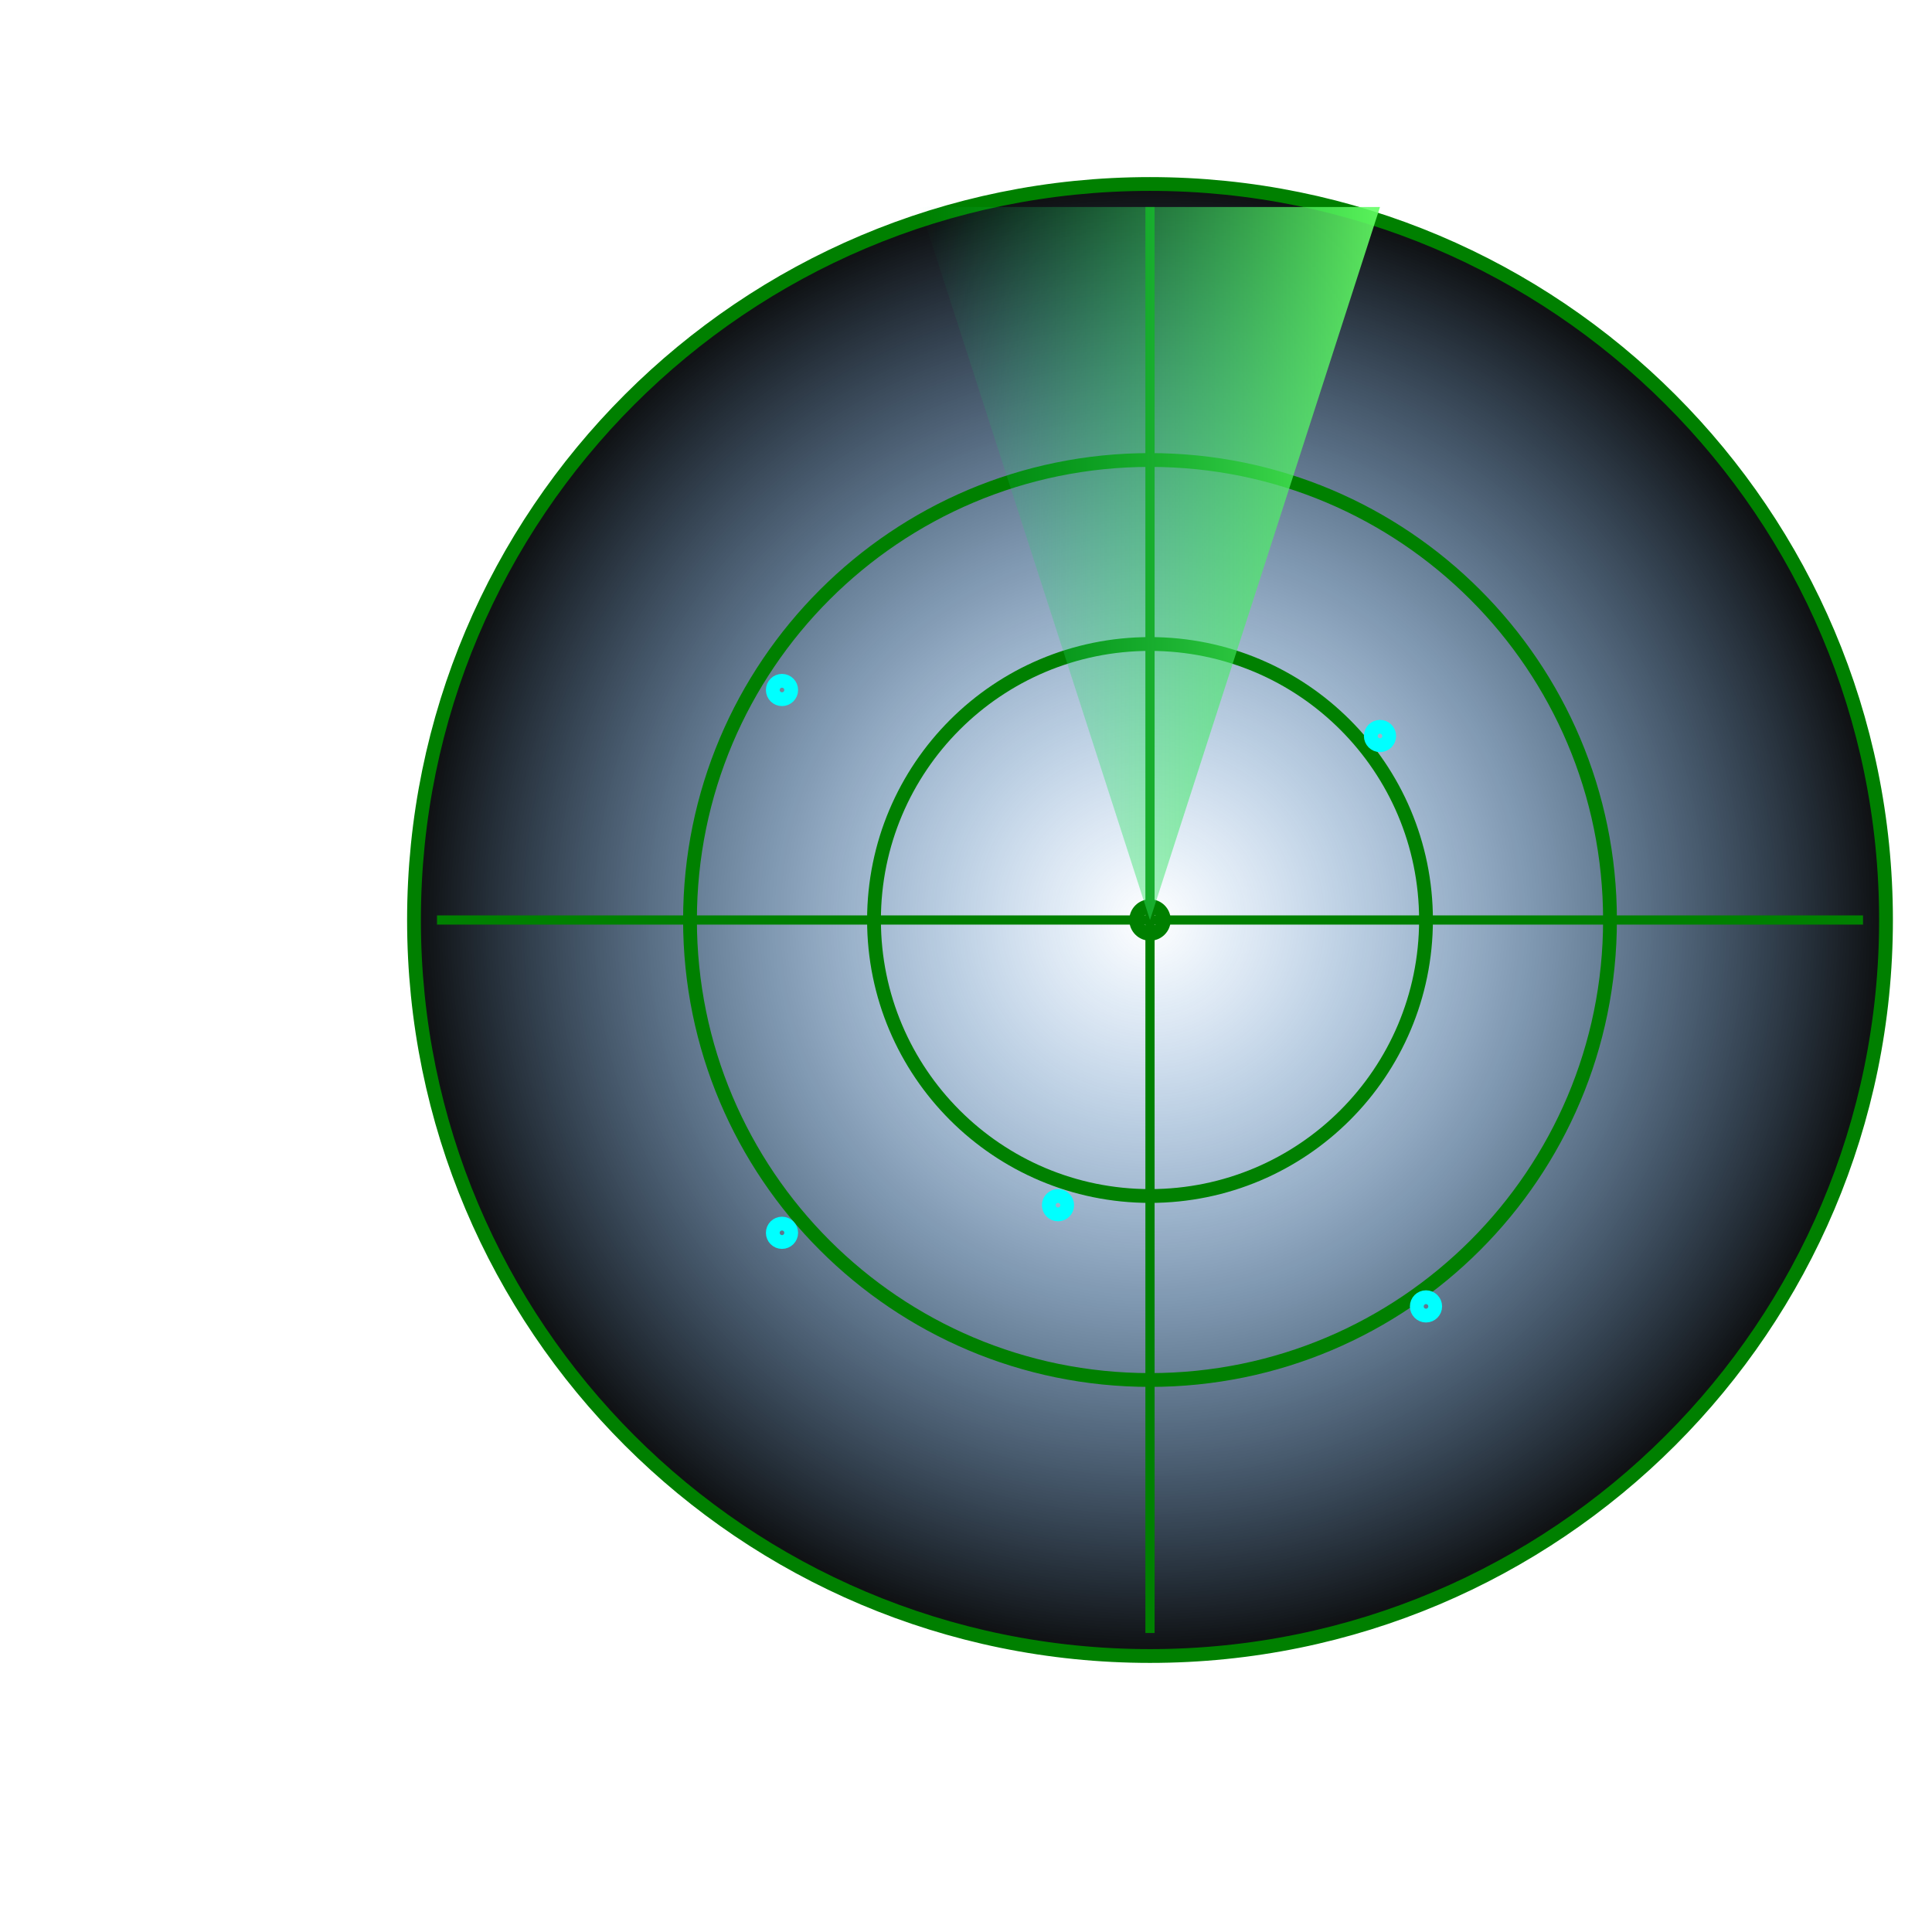
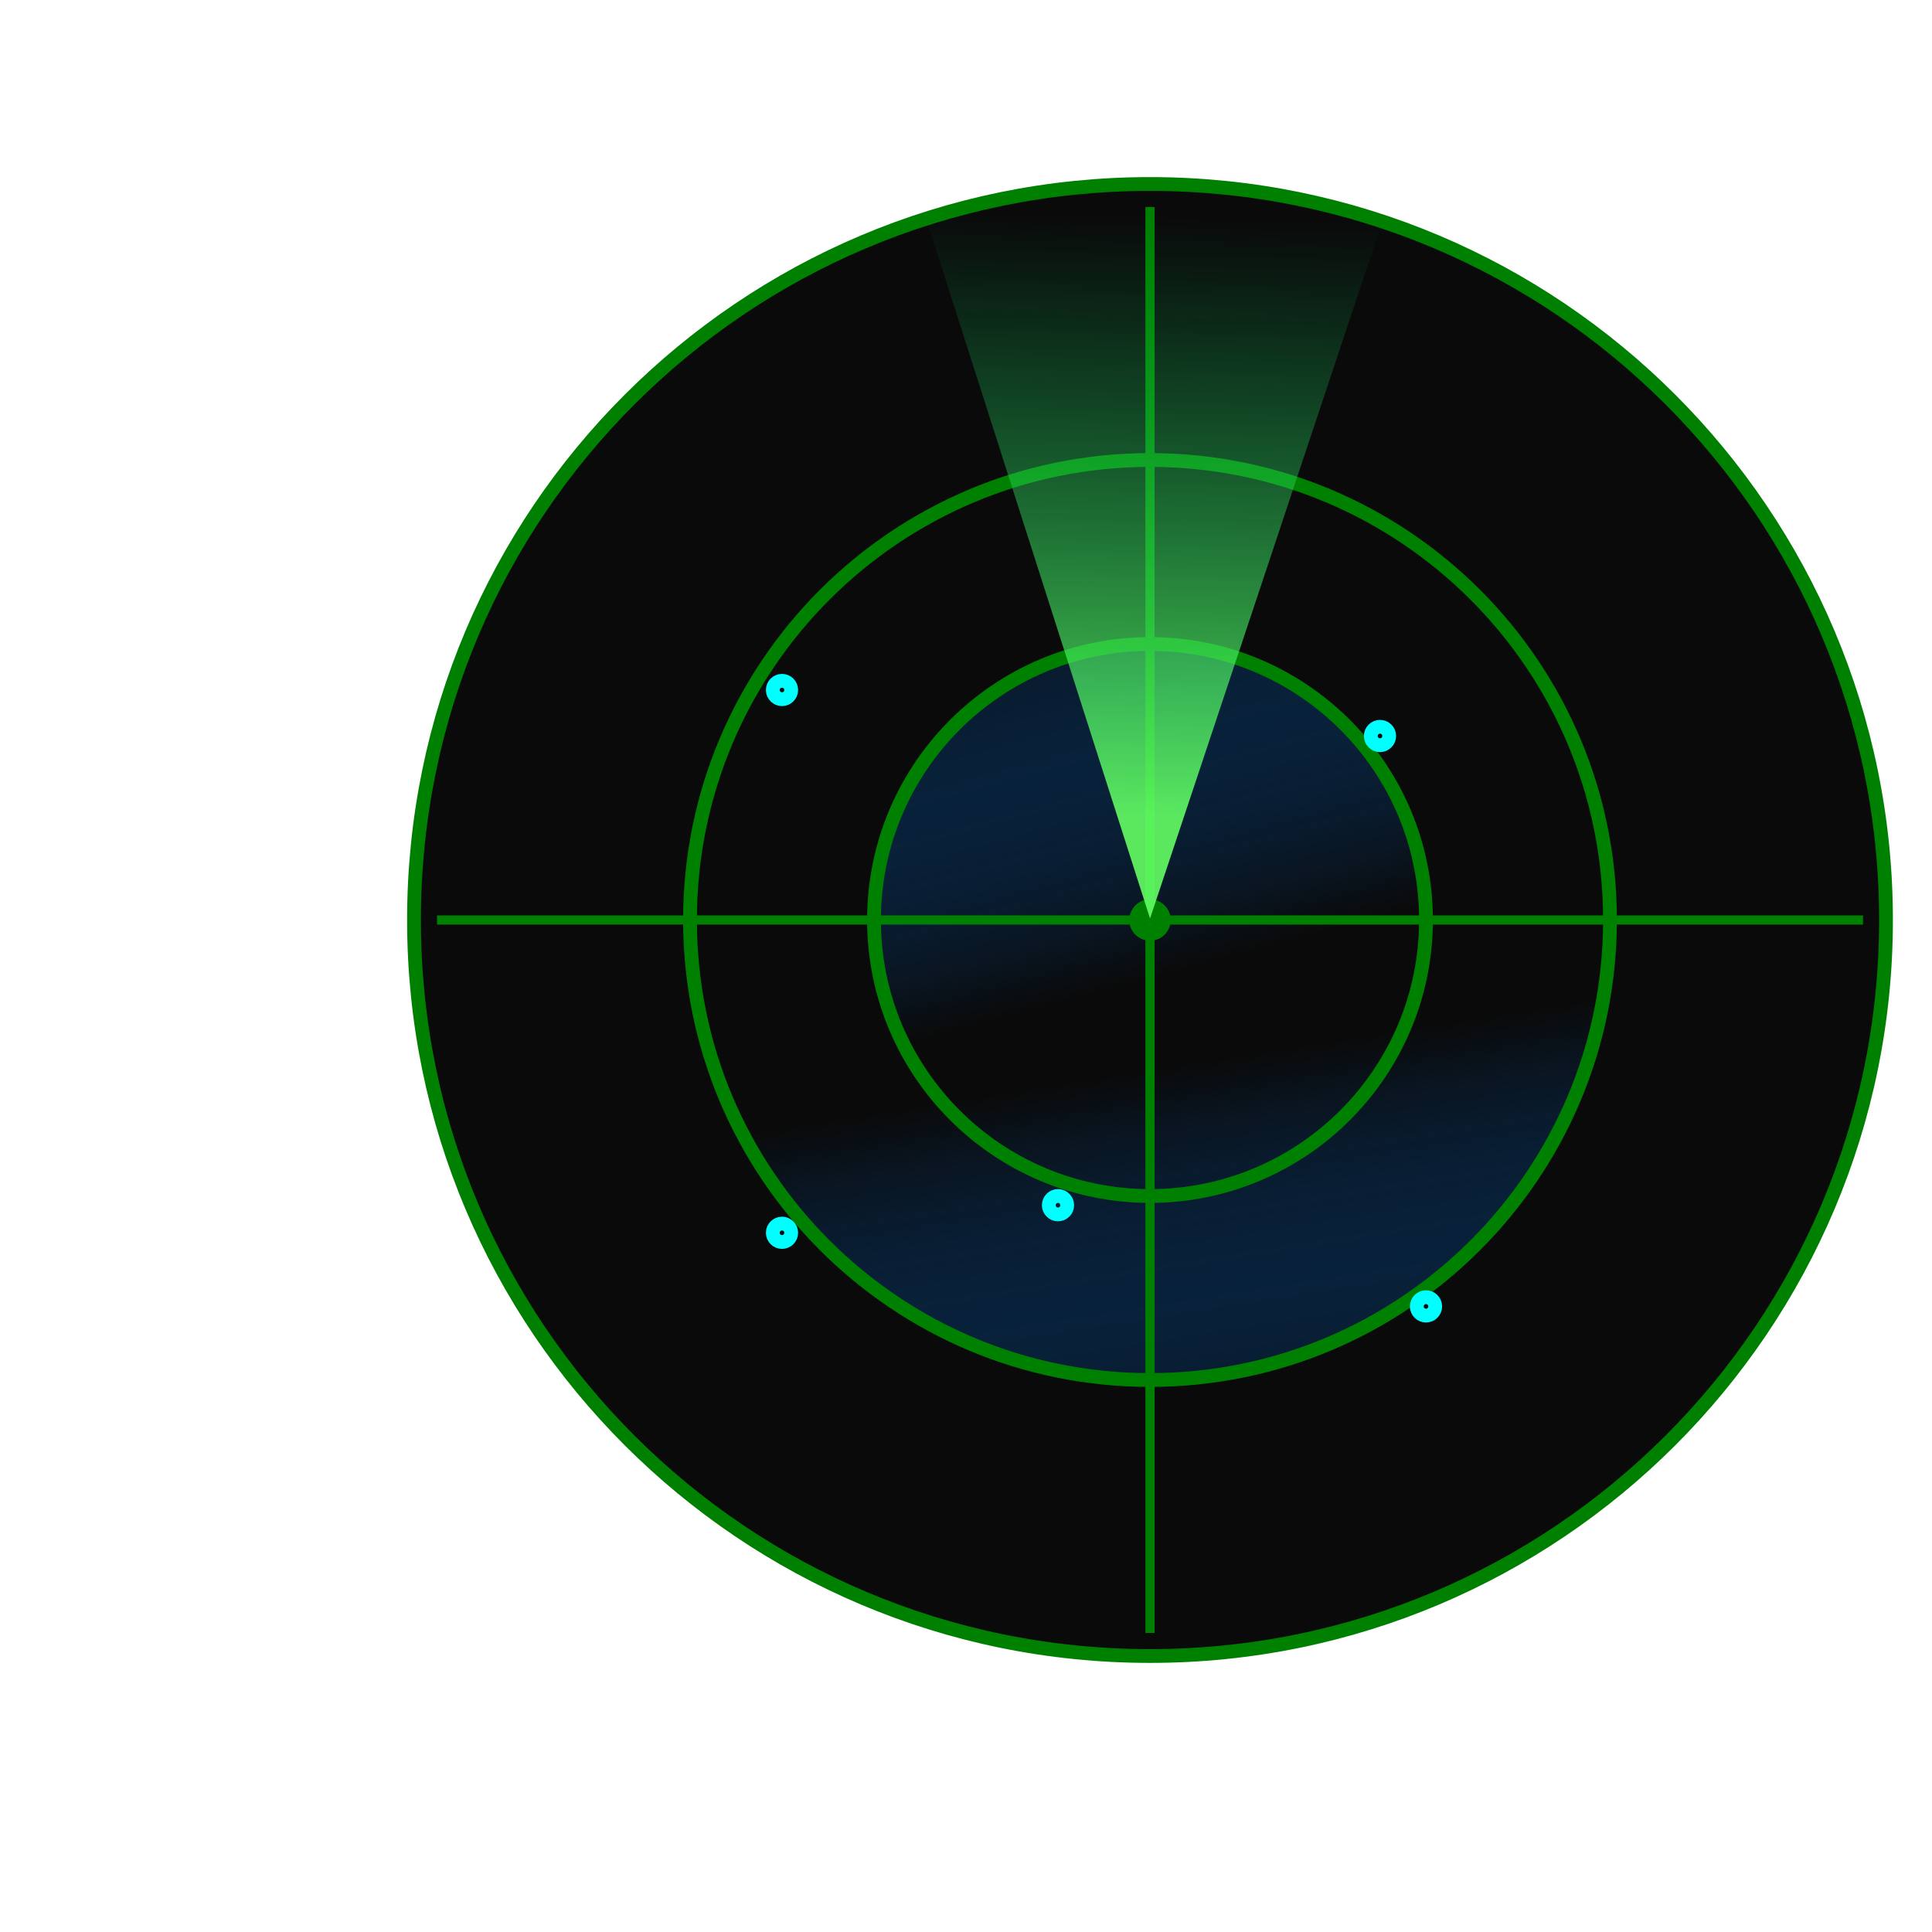
- <svg xmlns="http://www.w3.org/2000/svg" version="1.1" height="420" width="420">
-   <defs>
-     <linearGradient id="grad1" x1="0%" y1="0%" x2="100%" y2="0%">
-       <stop offset="0%" style="stop-color:rgb(3,200,100);stop-opacity:0" />
-       <stop offset="100%" style="stop-color:rgb(100,255,100);stop-opacity:0.9" />
+ <svg xmlns="http://www.w3.org/2000/svg" xmlns:xlink="http://www.w3.org/1999/xlink" version="1.1" height="420" width="420" id="svg2">
+   <defs id="defs4">
+     <linearGradient id="grad1" x1="312.963" y1="36.623" x2="312.83" y2="142.537" gradientTransform="scale(0.8032193,1.24499)" gradientUnits="userSpaceOnUse">
+       <stop offset="0%" style="stop-color:rgb(3,200,100);stop-opacity:0" id="stop7" />
+       <stop offset="100%" style="stop-color:rgb(100,255,100);stop-opacity:0.9" id="stop9" />
    </linearGradient>
    <radialGradient id="grad2" cx="50%" cy="50%" r="50%" fx="50%" fy="50%">
-       <stop offset="0%" style="stop-color:rgb(3,100,200);       stop-opacity:0" />
-       <stop offset="100%" style="stop-color:rgb(10,10,10);stop-opacity:1" />
+       <stop offset="0%" style="stop-color:rgb(3,100,200);       stop-opacity:0" id="stop12" />
+       <stop offset="100%" style="stop-color:rgb(10,10,10);stop-opacity:1" id="stop14" />
    </radialGradient>
+     <linearGradient xlink:href="#grad2" id="linearGradient3352" x1="230.289" y1="218.025" x2="205.75" y2="126.79" gradientUnits="userSpaceOnUse" />
+     <linearGradient xlink:href="#grad2" id="linearGradient3354" x1="274.333" y1="228.722" x2="289.434" y2="324.361" gradientUnits="userSpaceOnUse" />
+     <linearGradient xlink:href="#grad2" id="linearGradient3357" x1="153.526" y1="44.994" x2="154.155" y2="45.623" gradientUnits="userSpaceOnUse" />
  </defs>
-   <circle cx="250" cy="200" r="160" stroke="green" stroke-width="3" fill="url(#grad2)" />
-   <circle cx="250" cy="200" r="100" stroke="green" stroke-width="3" fill="none" />
-   <circle cx="250" cy="200" r="60" stroke="green" stroke-width="3" fill="none" />
-   <circle cx="250" cy="200" r="3" stroke="green" stroke-width="3" fill="none" />
-   <g>
-     <circle cx="300" cy="160" r="2" stroke="cyan" stroke-width="3" fill="none" />
-     <circle cx="310" cy="284" r="2" stroke="cyan" stroke-width="3" fill="none" />
-     <circle cx="170" cy="150" r="2" stroke="cyan" stroke-width="3" fill="none" />
-     <circle cx="230" cy="262" r="2" stroke="cyan" stroke-width="3" fill="none" />
-     <circle cx="170" cy="268" r="2" stroke="cyan" stroke-width="3" fill="none" />
+   <circle cx="250" cy="200" r="160" id="circle16" stroke-width="3" stroke="green" fill="url(#grad2)" style="fill-opacity:1;fill:url(#linearGradient3357)" />
+   <circle cx="250" cy="200" r="100" stroke="green" stroke-width="3" fill="none" id="circle18" style="fill-opacity:1;fill:url(#linearGradient3354)" />
+   <circle cx="250" cy="200" r="60" stroke="green" stroke-width="3" fill="none" id="circle20" style="fill-opacity:1;fill:url(#linearGradient3352)" />
+   <circle cx="250" cy="200" r="3" stroke="green" stroke-width="3" fill="none" id="circle22" />
+   <g id="g24">
+     <circle cx="300" cy="160" r="2" stroke="cyan" stroke-width="3" fill="none" id="circle26" />
+     <circle cx="310" cy="284" r="2" stroke="cyan" stroke-width="3" fill="none" id="circle28" />
+     <circle cx="170" cy="150" r="2" stroke="cyan" stroke-width="3" fill="none" id="circle30" />
+     <circle cx="230" cy="262" r="2" stroke="cyan" stroke-width="3" fill="none" id="circle32" />
+     <circle cx="170" cy="268" r="2" stroke="cyan" stroke-width="3" fill="none" id="circle34" />
  </g>
-   <line x1="250" y1="45" x2="250" y2="355" style="stroke:green;stroke-width:2" />
-   <line x1="95" y1="200" x2="405" y2="200" style="stroke:green;stroke-width:2" />
-   <g>
-     <polygon points="250,200 300,45 200,45" fill="url(#grad1)" />
+   <line x1="250" y1="45" x2="250" y2="355" style="stroke:green;stroke-width:2" id="line36" />
+   <line x1="95" y1="200" x2="405" y2="200" style="stroke:green;stroke-width:2" id="line38" />
+   <g id="g40" transform="matrix(0.9999954,0.02819194,-0.0029869,0.9877421,0.6816413,-4.923018)">
+     <polygon points="300,45 200,45 250,200 " id="polygon42" style="fill:url(#grad1);fill-opacity:1" transform="matrix(0.9999581,-0.00312293,-9.7395039e-4,1.000045,0.1290946,0.7769425)" />
    <animateTransform attributeName="transform" attributeType="XML" type="rotate" from="0 250 200" to="360 250 200" dur="3s" repeatCount="indefinite" />
  </g>
</svg>
